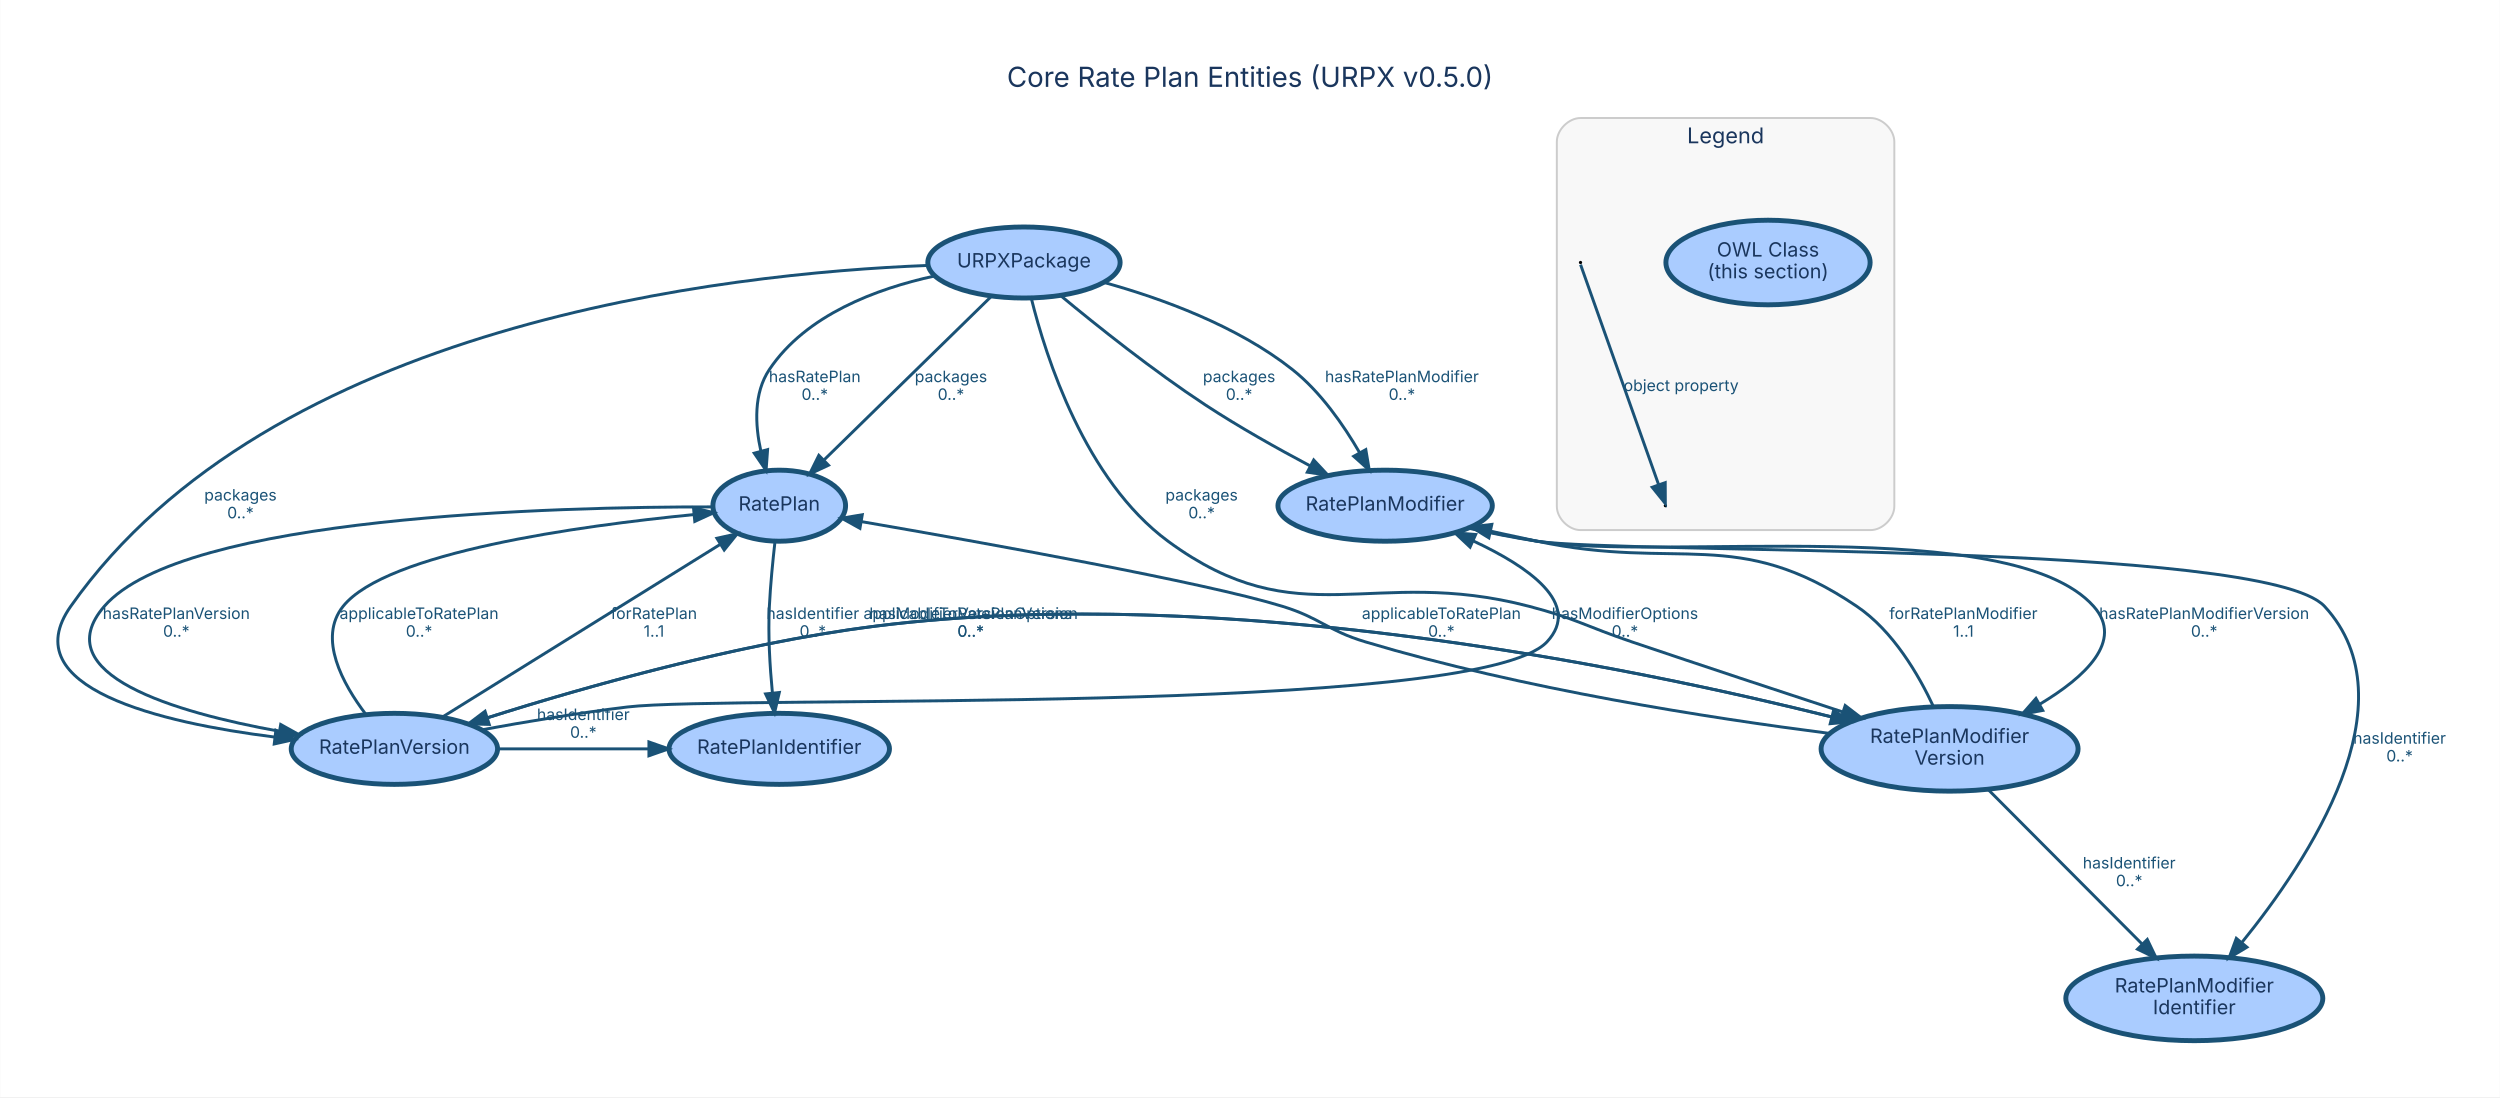
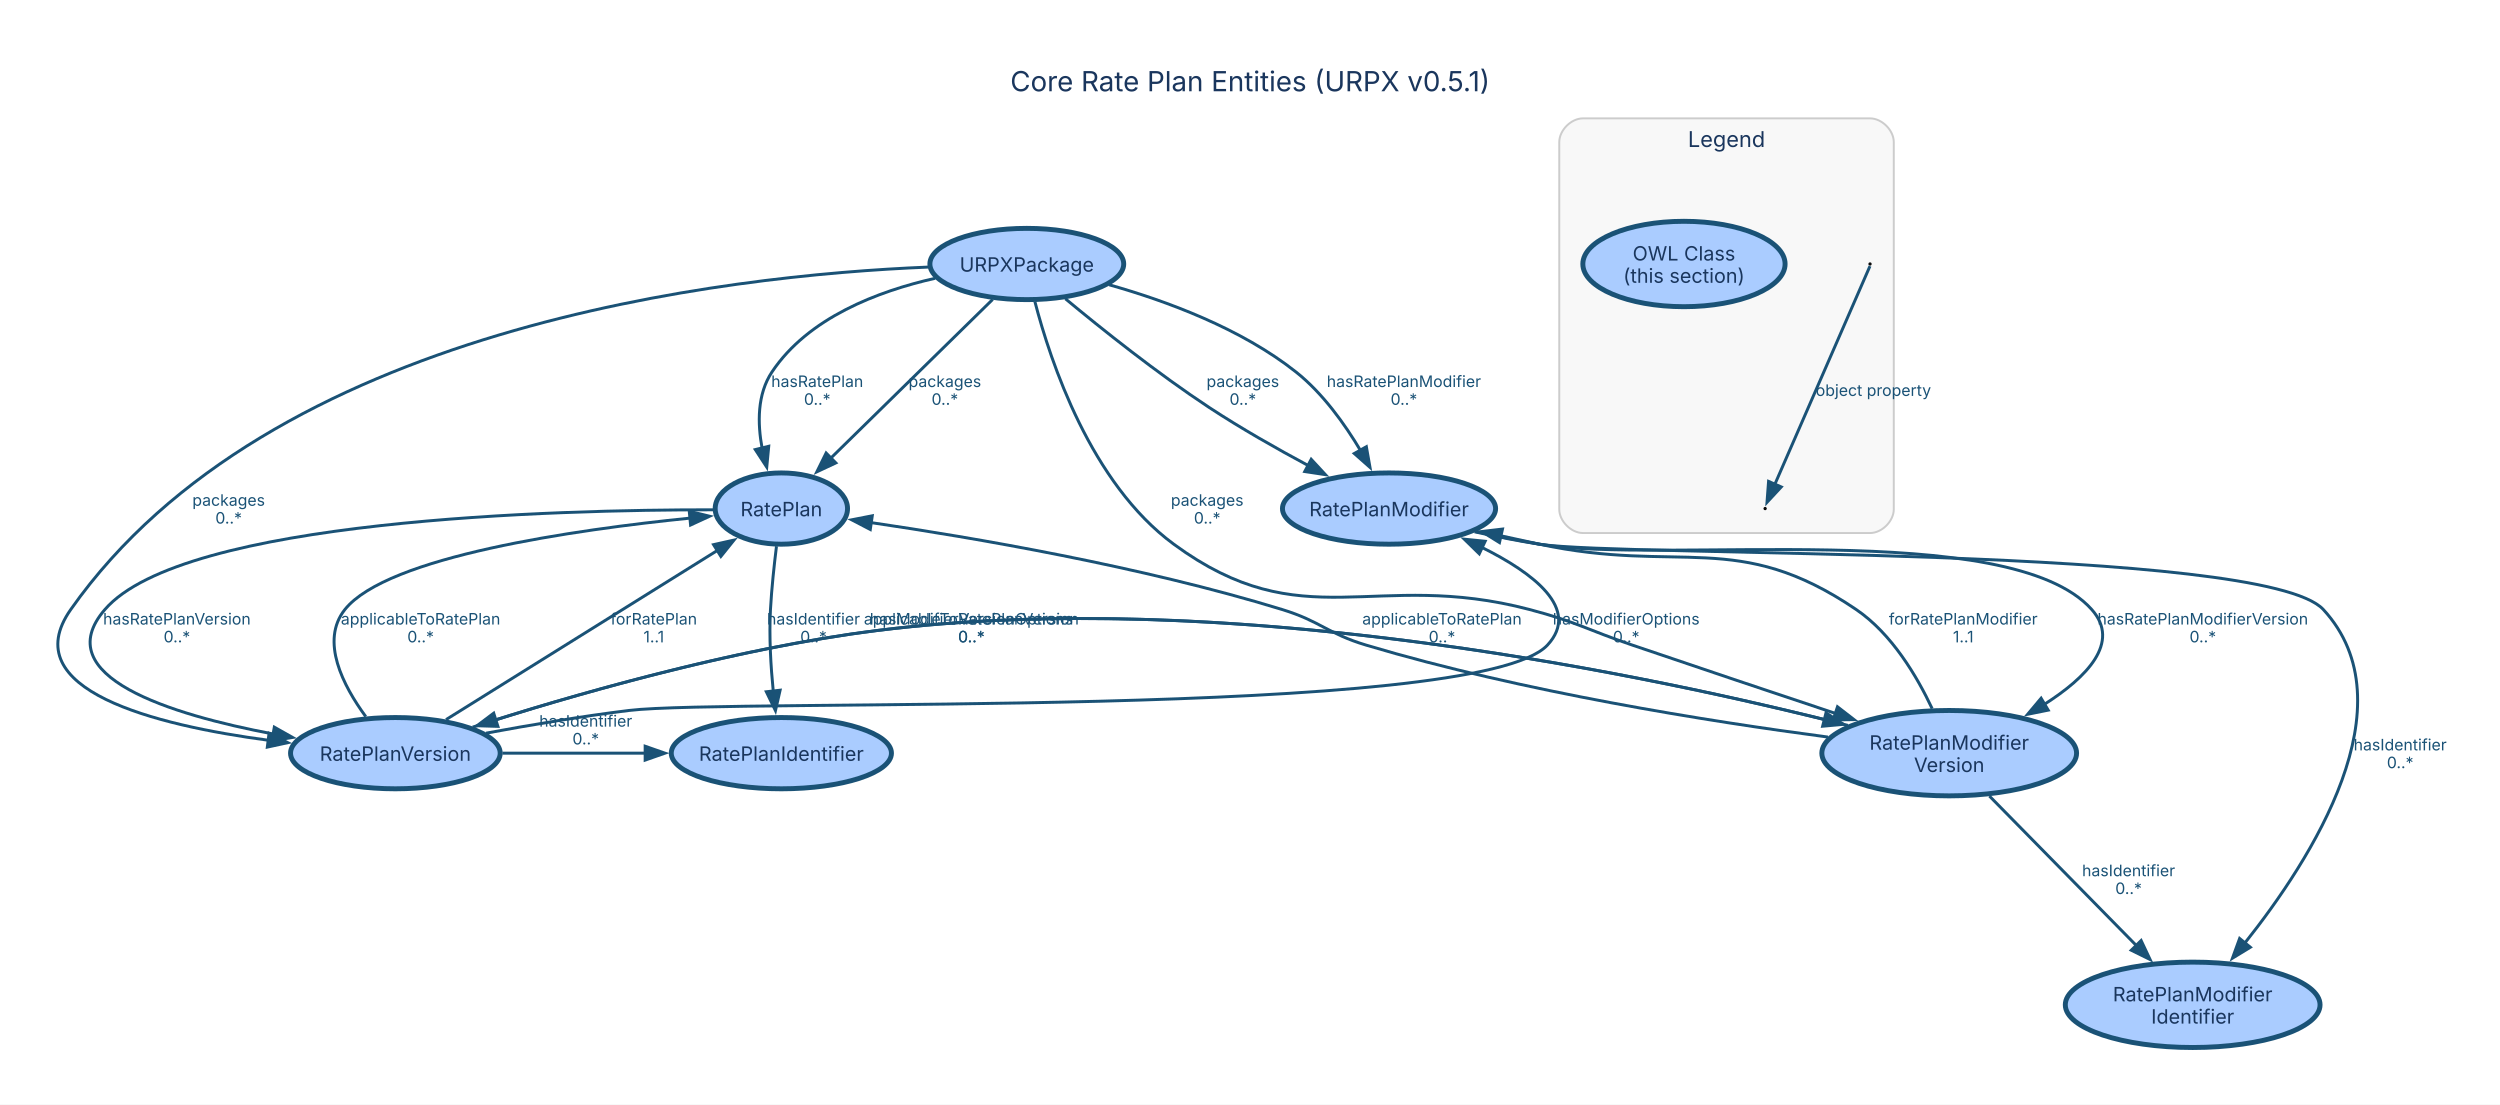
- <svg xmlns="http://www.w3.org/2000/svg" width="1267pt" height="556pt" viewBox="0.00 0.00 1266.54 555.88">
-   <g id="graph0" class="graph" transform="scale(1 1) rotate(0) translate(28.8 527.08)">
-     <polygon fill="white" stroke="transparent" points="-28.8,28.8 -28.8,-527.08 1237.74,-527.08 1237.74,28.8 -28.8,28.8" />
-     <text text-anchor="middle" x="604.47" y="-483.08" font-family="Inter, Helvetica, Arial, sans-serif" font-size="14.00" fill="#1a365d">Core Rate Plan Entities (URPX v0.5.0)</text>
+ <svg xmlns="http://www.w3.org/2000/svg" width="1263pt" height="558pt" viewBox="0.00 0.00 1263.00 558.00">
+   <g id="graph0" class="graph" transform="scale(1 1) rotate(0) translate(28.8 529.2)">
+     <polygon fill="white" stroke="none" points="-28.8,28.8 -28.8,-529.2 1234.32,-529.2 1234.32,28.8 -28.8,28.8" />
+     <text xml:space="preserve" text-anchor="middle" x="602.76" y="-483.1" font-family="Inter, Helvetica, Arial, sans-serif" font-size="14.00" fill="#1a365d">Core Rate Plan Entities (URPX v0.5.1)</text>
    <g id="clust4" class="cluster">
-       <path fill="#f8f8f8" stroke="#cccccc" d="M771.94,-258.49C771.94,-258.49 918.94,-258.49 918.94,-258.49 924.94,-258.49 930.94,-264.49 930.94,-270.49 930.94,-270.49 930.94,-455.28 930.94,-455.28 930.94,-461.28 924.94,-467.28 918.94,-467.28 918.94,-467.28 771.94,-467.28 771.94,-467.28 765.94,-467.28 759.94,-461.28 759.94,-455.28 759.94,-455.28 759.94,-270.49 759.94,-270.49 759.94,-264.49 765.94,-258.49 771.94,-258.49" />
-       <text text-anchor="middle" x="845.44" y="-454.48" font-family="Inter, Helvetica, Arial, sans-serif" font-size="11.00" fill="#1a365d">Legend</text>
+       <path fill="#f8f8f8" stroke="#cccccc" d="M770.94,-259.91C770.94,-259.91 915.94,-259.91 915.94,-259.91 921.94,-259.91 927.94,-265.91 927.94,-271.91 927.94,-271.91 927.94,-457.4 927.94,-457.4 927.94,-463.4 921.94,-469.4 915.94,-469.4 915.94,-469.4 770.94,-469.4 770.94,-469.4 764.94,-469.4 758.94,-463.4 758.94,-457.4 758.94,-457.4 758.94,-271.91 758.94,-271.91 758.94,-265.91 764.94,-259.91 770.94,-259.91" />
+       <text xml:space="preserve" text-anchor="middle" x="843.44" y="-454.95" font-family="Inter, Helvetica, Arial, sans-serif" font-size="11.00" fill="#1a365d">Legend</text>
    </g>
    <g id="node1" class="node">
-       <ellipse fill="#aaccff" stroke="#1a5276" stroke-width="2.5" cx="489.94" cy="-394.07" rx="48.72" ry="18" />
-       <text text-anchor="middle" x="489.94" y="-391.57" font-family="Inter, Helvetica, Arial, sans-serif" font-size="10.00" fill="#1a365d">URPXPackage</text>
+       <ellipse fill="#aaccff" stroke="#1a5276" stroke-width="2.5" cx="489.94" cy="-395.83" rx="48.96" ry="18" />
+       <text xml:space="preserve" text-anchor="middle" x="489.94" y="-391.96" font-family="Inter, Helvetica, Arial, sans-serif" font-size="10.00" fill="#1a365d">URPXPackage</text>
    </g>
    <g id="node2" class="node">
-       <ellipse fill="#aaccff" stroke="#1a5276" stroke-width="2.5" cx="365.94" cy="-270.85" rx="33.61" ry="18" />
-       <text text-anchor="middle" x="365.94" y="-268.35" font-family="Inter, Helvetica, Arial, sans-serif" font-size="10.00" fill="#1a365d">RatePlan</text>
+       <ellipse fill="#aaccff" stroke="#1a5276" stroke-width="2.5" cx="365.94" cy="-272.27" rx="33.43" ry="18" />
+       <text xml:space="preserve" text-anchor="middle" x="365.94" y="-268.39" font-family="Inter, Helvetica, Arial, sans-serif" font-size="10.00" fill="#1a365d">RatePlan</text>
    </g>
    <g id="edge1" class="edge">
-       <path fill="none" stroke="#1a5276" stroke-width="1.5" d="M444.51,-387.21C415.3,-380.83 379.46,-367.54 360.94,-339.85 352.91,-327.86 353.66,-311.87 356.65,-298.4" />
-       <polygon fill="#1a5276" stroke="#1a5276" stroke-width="1.5" points="360.04,-299.28 359.27,-288.71 353.28,-297.45 360.04,-299.28" />
-       <text text-anchor="middle" x="383.94" y="-333.45" font-family="Inter, Helvetica, Arial, sans-serif" font-size="8.00" fill="#1a5276">hasRatePlan</text>
-       <text text-anchor="middle" x="383.94" y="-324.45" font-family="Inter, Helvetica, Arial, sans-serif" font-size="8.00" fill="#1a5276">0..*</text>
+       <path fill="none" stroke="#1a5276" stroke-width="1.5" d="M443.64,-388.61C414.66,-382.06 379.46,-368.66 361.19,-341.27 353.73,-330.08 353.83,-315.42 356.25,-302.57" />
+       <polygon fill="#1a5276" stroke="#1a5276" stroke-width="1.5" points="359.56,-303.74 358.56,-293.2 352.77,-302.07 359.56,-303.74" />
+       <text xml:space="preserve" text-anchor="middle" x="384.07" y="-333.67" font-family="Inter, Helvetica, Arial, sans-serif" font-size="8.00" fill="#1a5276">hasRatePlan</text>
+       <text xml:space="preserve" text-anchor="middle" x="384.07" y="-324.67" font-family="Inter, Helvetica, Arial, sans-serif" font-size="8.00" fill="#1a5276">0..*</text>
    </g>
    <g id="edge3" class="edge">
-       <path fill="none" stroke="#1a5276" stroke-width="1.5" d="M473.47,-376.97C451.71,-355.7 413.28,-318.13 388.74,-294.14" />
-       <polygon fill="#1a5276" stroke="#1a5276" stroke-width="1.5" points="390.9,-291.36 381.3,-286.87 386,-296.36 390.9,-291.36" />
-       <text text-anchor="middle" x="452.94" y="-333.45" font-family="Inter, Helvetica, Arial, sans-serif" font-size="8.00" fill="#1a5276">packages</text>
-       <text text-anchor="middle" x="452.94" y="-324.45" font-family="Inter, Helvetica, Arial, sans-serif" font-size="8.00" fill="#1a5276">0..*</text>
+       <path fill="none" stroke="#1a5276" stroke-width="1.5" d="M472.7,-377.93C451.46,-357.1 415.2,-321.56 390.92,-297.75" />
+       <polygon fill="#1a5276" stroke="#1a5276" stroke-width="1.5" points="393.46,-295.34 383.87,-290.84 388.56,-300.34 393.46,-295.34" />
+       <text xml:space="preserve" text-anchor="middle" x="448.54" y="-333.67" font-family="Inter, Helvetica, Arial, sans-serif" font-size="8.00" fill="#1a5276">packages</text>
+       <text xml:space="preserve" text-anchor="middle" x="448.54" y="-324.67" font-family="Inter, Helvetica, Arial, sans-serif" font-size="8.00" fill="#1a5276">0..*</text>
    </g>
    <g id="node4" class="node">
-       <ellipse fill="#aaccff" stroke="#1a5276" stroke-width="2.5" cx="170.94" cy="-147.64" rx="52.28" ry="18" />
-       <text text-anchor="middle" x="170.94" y="-145.14" font-family="Inter, Helvetica, Arial, sans-serif" font-size="10.00" fill="#1a365d">RatePlanVersion</text>
+       <ellipse fill="#aaccff" stroke="#1a5276" stroke-width="2.5" cx="170.94" cy="-148.7" rx="52.96" ry="18" />
+       <text xml:space="preserve" text-anchor="middle" x="170.94" y="-144.83" font-family="Inter, Helvetica, Arial, sans-serif" font-size="10.00" fill="#1a365d">RatePlanVersion</text>
    </g>
    <g id="edge5" class="edge">
-       <path fill="none" stroke="#1a5276" stroke-width="1.5" d="M440.89,-392.57C339.51,-388.58 107.94,-363.37 6.94,-219.85 -22.18,-178.48 52.24,-160.93 110.17,-153.63" />
-       <polygon fill="#1a5276" stroke="#1a5276" stroke-width="1.5" points="110.88,-157.07 120.4,-152.42 110.06,-150.12 110.88,-157.07" />
-       <text text-anchor="middle" x="92.94" y="-273.45" font-family="Inter, Helvetica, Arial, sans-serif" font-size="8.00" fill="#1a5276">packages</text>
-       <text text-anchor="middle" x="92.94" y="-264.45" font-family="Inter, Helvetica, Arial, sans-serif" font-size="8.00" fill="#1a5276">0..*</text>
+       <path fill="none" stroke="#1a5276" stroke-width="1.5" d="M440.12,-394.27C338.33,-390.1 107.66,-364.49 6.94,-221.27 -21.63,-180.64 49.45,-162.85 106.86,-155.21" />
+       <polygon fill="#1a5276" stroke="#1a5276" stroke-width="1.5" points="107.11,-158.71 116.61,-154.01 106.25,-151.76 107.11,-158.71" />
+       <text xml:space="preserve" text-anchor="middle" x="86.71" y="-273.67" font-family="Inter, Helvetica, Arial, sans-serif" font-size="8.00" fill="#1a5276">packages</text>
+       <text xml:space="preserve" text-anchor="middle" x="86.71" y="-264.67" font-family="Inter, Helvetica, Arial, sans-serif" font-size="8.00" fill="#1a5276">0..*</text>
    </g>
    <g id="node5" class="node">
-       <ellipse fill="#aaccff" stroke="#1a5276" stroke-width="2.5" cx="672.94" cy="-270.85" rx="54.31" ry="18" />
-       <text text-anchor="middle" x="672.94" y="-268.35" font-family="Inter, Helvetica, Arial, sans-serif" font-size="10.00" fill="#1a365d">RatePlanModifier</text>
+       <ellipse fill="#aaccff" stroke="#1a5276" stroke-width="2.5" cx="672.94" cy="-272.27" rx="53.84" ry="18" />
+       <text xml:space="preserve" text-anchor="middle" x="672.94" y="-268.39" font-family="Inter, Helvetica, Arial, sans-serif" font-size="10.00" fill="#1a365d">RatePlanModifier</text>
    </g>
    <g id="edge2" class="edge">
-       <path fill="none" stroke="#1a5276" stroke-width="1.5" d="M530.64,-383.93C559.49,-375.93 597.9,-362.04 625.94,-339.85 640.25,-328.53 651.93,-311.68 660.08,-297.59" />
-       <polygon fill="#1a5276" stroke="#1a5276" stroke-width="1.5" points="663.15,-299.26 664.91,-288.81 657.02,-295.88 663.15,-299.26" />
-       <text text-anchor="middle" x="681.44" y="-333.45" font-family="Inter, Helvetica, Arial, sans-serif" font-size="8.00" fill="#1a5276">hasRatePlanModifier</text>
-       <text text-anchor="middle" x="681.44" y="-324.45" font-family="Inter, Helvetica, Arial, sans-serif" font-size="8.00" fill="#1a5276">0..*</text>
+       <path fill="none" stroke="#1a5276" stroke-width="1.5" d="M531.57,-385.32C560.32,-377.2 598.21,-363.27 625.94,-341.27 639.43,-330.57 650.59,-314.97 658.65,-301.41" />
+       <polygon fill="#1a5276" stroke="#1a5276" stroke-width="1.5" points="661.48,-303.52 663.32,-293.08 655.38,-300.09 661.48,-303.52" />
+       <text xml:space="preserve" text-anchor="middle" x="680.45" y="-333.67" font-family="Inter, Helvetica, Arial, sans-serif" font-size="8.00" fill="#1a5276">hasRatePlanModifier</text>
+       <text xml:space="preserve" text-anchor="middle" x="680.45" y="-324.67" font-family="Inter, Helvetica, Arial, sans-serif" font-size="8.00" fill="#1a5276">0..*</text>
    </g>
    <g id="edge4" class="edge">
-       <path fill="none" stroke="#1a5276" stroke-width="1.5" d="M508.68,-377.16C526.83,-362.09 555.42,-339.25 581.94,-321.85 598.85,-310.76 618.42,-299.78 635.07,-290.95" />
-       <polygon fill="#1a5276" stroke="#1a5276" stroke-width="1.5" points="636.75,-294.02 643.99,-286.28 633.5,-287.82 636.75,-294.02" />
-       <text text-anchor="middle" x="598.94" y="-333.45" font-family="Inter, Helvetica, Arial, sans-serif" font-size="8.00" fill="#1a5276">packages</text>
-       <text text-anchor="middle" x="598.94" y="-324.45" font-family="Inter, Helvetica, Arial, sans-serif" font-size="8.00" fill="#1a5276">0..*</text>
+       <path fill="none" stroke="#1a5276" stroke-width="1.5" d="M509.43,-378.27C527.66,-363.12 555.94,-340.53 582.19,-323.27 598.07,-312.83 616.29,-302.49 632.22,-293.95" />
+       <polygon fill="#1a5276" stroke="#1a5276" stroke-width="1.5" points="633.62,-297.17 640.82,-289.4 630.35,-290.98 633.62,-297.17" />
+       <text xml:space="preserve" text-anchor="middle" x="599.07" y="-333.67" font-family="Inter, Helvetica, Arial, sans-serif" font-size="8.00" fill="#1a5276">packages</text>
+       <text xml:space="preserve" text-anchor="middle" x="599.07" y="-324.67" font-family="Inter, Helvetica, Arial, sans-serif" font-size="8.00" fill="#1a5276">0..*</text>
    </g>
    <g id="node7" class="node">
-       <ellipse fill="#aaccff" stroke="#1a5276" stroke-width="2.5" cx="958.94" cy="-147.64" rx="65.11" ry="21.43" />
-       <text text-anchor="middle" x="958.94" y="-150.64" font-family="Inter, Helvetica, Arial, sans-serif" font-size="10.00" fill="#1a365d">RatePlanModifier</text>
-       <text text-anchor="middle" x="958.94" y="-139.64" font-family="Inter, Helvetica, Arial, sans-serif" font-size="10.00" fill="#1a365d">Version</text>
+       <ellipse fill="#aaccff" stroke="#1a5276" stroke-width="2.5" cx="955.94" cy="-148.7" rx="64.35" ry="21.57" />
+       <text xml:space="preserve" text-anchor="middle" x="955.94" y="-150.45" font-family="Inter, Helvetica, Arial, sans-serif" font-size="10.00" fill="#1a365d">RatePlanModifier</text>
+       <text xml:space="preserve" text-anchor="middle" x="955.94" y="-139.2" font-family="Inter, Helvetica, Arial, sans-serif" font-size="10.00" fill="#1a365d">Version</text>
    </g>
    <g id="edge6" class="edge">
-       <path fill="none" stroke="#1a5276" stroke-width="1.5" d="M493.62,-376.08C501.07,-346.03 520.95,-283.77 562.94,-252.85 629.49,-203.86 665.98,-240.77 745.94,-219.85 769.6,-213.66 774.77,-209.69 797.94,-201.85 833.42,-189.85 873.4,-176.63 904.64,-166.38" />
-       <polygon fill="#1a5276" stroke="#1a5276" stroke-width="1.5" points="906.05,-169.6 914.46,-163.15 903.87,-162.95 906.05,-169.6" />
-       <text text-anchor="middle" x="579.94" y="-273.45" font-family="Inter, Helvetica, Arial, sans-serif" font-size="8.00" fill="#1a5276">packages</text>
-       <text text-anchor="middle" x="579.94" y="-264.45" font-family="Inter, Helvetica, Arial, sans-serif" font-size="8.00" fill="#1a5276">0..*</text>
+       <path fill="none" stroke="#1a5276" stroke-width="1.5" d="M494.02,-376.85C501.93,-346.39 522.36,-284.97 564.19,-254.27 629.67,-206.2 665.39,-241.94 743.94,-221.27 767.59,-215.04 772.79,-211.15 795.94,-203.27 830,-191.67 868.2,-178.87 898.73,-168.7" />
+       <polygon fill="#1a5276" stroke="#1a5276" stroke-width="1.5" points="899.5,-172.13 907.88,-165.65 897.29,-165.49 899.5,-172.13" />
+       <text xml:space="preserve" text-anchor="middle" x="581.07" y="-273.67" font-family="Inter, Helvetica, Arial, sans-serif" font-size="8.00" fill="#1a5276">packages</text>
+       <text xml:space="preserve" text-anchor="middle" x="581.07" y="-264.67" font-family="Inter, Helvetica, Arial, sans-serif" font-size="8.00" fill="#1a5276">0..*</text>
    </g>
    <g id="node3" class="node">
-       <ellipse fill="#aaccff" stroke="#1a5276" stroke-width="2.5" cx="365.94" cy="-147.64" rx="55.85" ry="18" />
-       <text text-anchor="middle" x="365.94" y="-145.14" font-family="Inter, Helvetica, Arial, sans-serif" font-size="10.00" fill="#1a365d">RatePlanIdentifier</text>
+       <ellipse fill="#aaccff" stroke="#1a5276" stroke-width="2.5" cx="365.94" cy="-148.7" rx="55.62" ry="18" />
+       <text xml:space="preserve" text-anchor="middle" x="365.94" y="-144.83" font-family="Inter, Helvetica, Arial, sans-serif" font-size="10.00" fill="#1a365d">RatePlanIdentifier</text>
    </g>
    <g id="edge7" class="edge">
-       <path fill="none" stroke="#1a5276" stroke-width="1.5" d="M363.8,-252.76C362.7,-243.12 361.48,-230.83 360.94,-219.85 360.22,-205.44 361.19,-189.41 362.46,-176.22" />
-       <polygon fill="#1a5276" stroke="#1a5276" stroke-width="1.5" points="365.98,-176.21 363.56,-165.9 359.02,-175.47 365.98,-176.21" />
-       <text text-anchor="middle" x="382.94" y="-213.45" font-family="Inter, Helvetica, Arial, sans-serif" font-size="8.00" fill="#1a5276">hasIdentifier</text>
-       <text text-anchor="middle" x="382.94" y="-204.45" font-family="Inter, Helvetica, Arial, sans-serif" font-size="8.00" fill="#1a5276">0..*</text>
+       <path fill="none" stroke="#1a5276" stroke-width="1.5" d="M363.48,-253.25C362.3,-243.76 361.03,-231.91 360.44,-221.27 359.7,-207.64 360.59,-192.58 361.87,-179.8" />
+       <polygon fill="#1a5276" stroke="#1a5276" stroke-width="1.5" points="365.31,-180.51 362.96,-170.18 358.35,-179.72 365.31,-180.51" />
+       <text xml:space="preserve" text-anchor="middle" x="382.19" y="-213.67" font-family="Inter, Helvetica, Arial, sans-serif" font-size="8.00" fill="#1a5276">hasIdentifier</text>
+       <text xml:space="preserve" text-anchor="middle" x="382.19" y="-204.67" font-family="Inter, Helvetica, Arial, sans-serif" font-size="8.00" fill="#1a5276">0..*</text>
    </g>
    <g id="edge8" class="edge">
-       <path fill="none" stroke="#1a5276" stroke-width="1.5" d="M332.29,-270.24C254.06,-270.34 63.62,-265.76 23.94,-219.85 -5.85,-185.39 59.63,-166.14 112.55,-156.57" />
-       <polygon fill="#1a5276" stroke="#1a5276" stroke-width="1.5" points="113.33,-159.99 122.59,-154.85 112.14,-153.09 113.33,-159.99" />
-       <text text-anchor="middle" x="60.44" y="-213.45" font-family="Inter, Helvetica, Arial, sans-serif" font-size="8.00" fill="#1a5276">hasRatePlanVersion</text>
-       <text text-anchor="middle" x="60.44" y="-204.45" font-family="Inter, Helvetica, Arial, sans-serif" font-size="8.00" fill="#1a5276">0..*</text>
+       <path fill="none" stroke="#1a5276" stroke-width="1.5" d="M331.44,-271.65C252.74,-271.7 63.7,-266.97 24.19,-221.27 -4.96,-187.54 57.08,-168.25 109.27,-158.38" />
+       <polygon fill="#1a5276" stroke="#1a5276" stroke-width="1.5" points="109.78,-161.84 119.01,-156.64 108.55,-154.95 109.78,-161.84" />
+       <text xml:space="preserve" text-anchor="middle" x="60.57" y="-213.67" font-family="Inter, Helvetica, Arial, sans-serif" font-size="8.00" fill="#1a5276">hasRatePlanVersion</text>
+       <text xml:space="preserve" text-anchor="middle" x="60.57" y="-204.67" font-family="Inter, Helvetica, Arial, sans-serif" font-size="8.00" fill="#1a5276">0..*</text>
    </g>
    <g id="edge9" class="edge">
-       <path fill="none" stroke="#1a5276" stroke-width="1.5" d="M156.49,-165.11C144.74,-180.58 132.04,-203.71 144.94,-219.85 166.77,-247.18 264.9,-260.67 322.8,-266.36" />
-       <polygon fill="#1a5276" stroke="#1a5276" stroke-width="1.5" points="322.49,-269.84 332.77,-267.3 323.15,-262.87 322.49,-269.84" />
-       <text text-anchor="middle" x="183.44" y="-213.45" font-family="Inter, Helvetica, Arial, sans-serif" font-size="8.00" fill="#1a5276">applicableToRatePlan</text>
-       <text text-anchor="middle" x="183.44" y="-204.45" font-family="Inter, Helvetica, Arial, sans-serif" font-size="8.00" fill="#1a5276">0..*</text>
+       <path fill="none" stroke="#1a5276" stroke-width="1.5" d="M155.99,-167.17C144.57,-182.72 132.77,-205.4 145.44,-221.27 166.84,-248.06 261.7,-261.57 319.81,-267.45" />
+       <polygon fill="#1a5276" stroke="#1a5276" stroke-width="1.5" points="319.41,-270.92 329.7,-268.4 320.08,-263.96 319.41,-270.92" />
+       <text xml:space="preserve" text-anchor="middle" x="183.69" y="-213.67" font-family="Inter, Helvetica, Arial, sans-serif" font-size="8.00" fill="#1a5276">applicableToRatePlan</text>
+       <text xml:space="preserve" text-anchor="middle" x="183.69" y="-204.67" font-family="Inter, Helvetica, Arial, sans-serif" font-size="8.00" fill="#1a5276">0..*</text>
    </g>
    <g id="edge10" class="edge">
-       <path fill="none" stroke="#1a5276" stroke-width="1.5" d="M195.19,-163.72C230.84,-185.87 297.32,-227.2 335.97,-251.22" />
-       <polygon fill="#1a5276" stroke="#1a5276" stroke-width="1.5" points="334.36,-254.34 344.7,-256.65 338.05,-248.4 334.36,-254.34" />
-       <text text-anchor="middle" x="302.44" y="-213.45" font-family="Inter, Helvetica, Arial, sans-serif" font-size="8.00" fill="#1a5276">forRatePlan</text>
-       <text text-anchor="middle" x="302.44" y="-204.45" font-family="Inter, Helvetica, Arial, sans-serif" font-size="8.00" fill="#1a5276">1..1</text>
+       <path fill="none" stroke="#1a5276" stroke-width="1.5" d="M196.55,-165.66C231.83,-187.66 295.4,-227.29 333.82,-251.24" />
+       <polygon fill="#1a5276" stroke="#1a5276" stroke-width="1.5" points="331.69,-254.04 342.03,-256.36 335.39,-248.1 331.69,-254.04" />
+       <text xml:space="preserve" text-anchor="middle" x="301.49" y="-213.67" font-family="Inter, Helvetica, Arial, sans-serif" font-size="8.00" fill="#1a5276">forRatePlan</text>
+       <text xml:space="preserve" text-anchor="middle" x="301.49" y="-204.67" font-family="Inter, Helvetica, Arial, sans-serif" font-size="8.00" fill="#1a5276">1..1</text>
    </g>
    <g id="edge11" class="edge">
-       <path fill="none" stroke="#1a5276" stroke-width="1.5" d="M223.45,-147.64C246.95,-147.64 274.91,-147.64 299.81,-147.64" />
-       <polygon fill="#1a5276" stroke="#1a5276" stroke-width="1.5" points="299.91,-151.14 309.91,-147.64 299.91,-144.14 299.91,-151.14" />
-       <text text-anchor="middle" x="266.67" y="-162.24" font-family="Inter, Helvetica, Arial, sans-serif" font-size="8.00" fill="#1a5276">hasIdentifier</text>
-       <text text-anchor="middle" x="266.67" y="-153.24" font-family="Inter, Helvetica, Arial, sans-serif" font-size="8.00" fill="#1a5276">0..*</text>
+       <path fill="none" stroke="#1a5276" stroke-width="1.5" d="M225,-148.7C247.37,-148.7 273.56,-148.7 297.26,-148.7" />
+       <polygon fill="#1a5276" stroke="#1a5276" stroke-width="1.5" points="297.13,-152.2 307.13,-148.7 297.13,-145.2 297.13,-152.2" />
+       <text xml:space="preserve" text-anchor="middle" x="267.11" y="-162.1" font-family="Inter, Helvetica, Arial, sans-serif" font-size="8.00" fill="#1a5276">hasIdentifier</text>
+       <text xml:space="preserve" text-anchor="middle" x="267.11" y="-153.1" font-family="Inter, Helvetica, Arial, sans-serif" font-size="8.00" fill="#1a5276">0..*</text>
    </g>
    <g id="edge12" class="edge">
-       <path fill="none" stroke="#1a5276" stroke-width="1.5" d="M215.33,-157.31C237.39,-161.35 264.49,-165.9 288.94,-168.85 340.47,-175.08 719.55,-163.87 754.94,-201.85 772.89,-221.12 745.5,-239.99 717.65,-252.95" />
-       <polygon fill="#1a5276" stroke="#1a5276" stroke-width="1.5" points="715.98,-249.86 708.26,-257.11 718.82,-256.26 715.98,-249.86" />
-       <text text-anchor="middle" x="794.44" y="-213.45" font-family="Inter, Helvetica, Arial, sans-serif" font-size="8.00" fill="#1a5276">hasModifierOptions</text>
-       <text text-anchor="middle" x="794.44" y="-204.45" font-family="Inter, Helvetica, Arial, sans-serif" font-size="8.00" fill="#1a5276">0..*</text>
+       <path fill="none" stroke="#1a5276" stroke-width="1.5" d="M216.73,-158.8C238.53,-162.84 265,-167.34 288.94,-170.27 340.25,-176.55 717.72,-165.45 752.94,-203.27 769.98,-221.56 745.82,-239.76 719.7,-252.72" />
+       <polygon fill="#1a5276" stroke="#1a5276" stroke-width="1.5" points="718.53,-249.41 710.96,-256.81 721.5,-255.75 718.53,-249.41" />
+       <text xml:space="preserve" text-anchor="middle" x="792.75" y="-213.67" font-family="Inter, Helvetica, Arial, sans-serif" font-size="8.00" fill="#1a5276">hasModifierOptions</text>
+       <text xml:space="preserve" text-anchor="middle" x="792.75" y="-204.67" font-family="Inter, Helvetica, Arial, sans-serif" font-size="8.00" fill="#1a5276">0..*</text>
    </g>
    <g id="edge13" class="edge">
-       <path fill="none" stroke="#1a5276" stroke-width="1.5" d="M208.41,-160.31C255.83,-175.63 340.33,-200.49 414.94,-209.85 590.7,-231.91 798.83,-188.89 899.08,-163.85" />
-       <polygon fill="#1a5276" stroke="#1a5276" stroke-width="1.5" points="900.18,-167.18 909.02,-161.33 898.46,-160.39 900.18,-167.18" />
-       <text text-anchor="middle" x="462.94" y="-213.45" font-family="Inter, Helvetica, Arial, sans-serif" font-size="8.00" fill="#1a5276">hasModifierVersionOptions</text>
-       <text text-anchor="middle" x="462.94" y="-204.45" font-family="Inter, Helvetica, Arial, sans-serif" font-size="8.00" fill="#1a5276">0..*</text>
+       <path fill="none" stroke="#1a5276" stroke-width="1.5" d="M209.99,-161.86C257.58,-177.15 340.77,-201.46 414.32,-210.67 587.36,-232.36 791.9,-190.72 892.95,-165.68" />
+       <polygon fill="#1a5276" stroke="#1a5276" stroke-width="1.5" points="893.7,-169.1 902.54,-163.27 891.99,-162.31 893.7,-169.1" />
+       <text xml:space="preserve" text-anchor="middle" x="461.94" y="-213.67" font-family="Inter, Helvetica, Arial, sans-serif" font-size="8.00" fill="#1a5276">hasModifierVersionOptions</text>
+       <text xml:space="preserve" text-anchor="middle" x="461.94" y="-204.67" font-family="Inter, Helvetica, Arial, sans-serif" font-size="8.00" fill="#1a5276">0..*</text>
    </g>
    <g id="node6" class="node">
-       <ellipse fill="#aaccff" stroke="#1a5276" stroke-width="2.5" cx="1082.94" cy="-21.21" rx="65.11" ry="21.43" />
-       <text text-anchor="middle" x="1082.94" y="-24.21" font-family="Inter, Helvetica, Arial, sans-serif" font-size="10.00" fill="#1a365d">RatePlanModifier</text>
-       <text text-anchor="middle" x="1082.94" y="-13.21" font-family="Inter, Helvetica, Arial, sans-serif" font-size="10.00" fill="#1a365d">Identifier</text>
+       <ellipse fill="#aaccff" stroke="#1a5276" stroke-width="2.5" cx="1078.94" cy="-21.57" rx="64.35" ry="21.57" />
+       <text xml:space="preserve" text-anchor="middle" x="1078.94" y="-23.32" font-family="Inter, Helvetica, Arial, sans-serif" font-size="10.00" fill="#1a365d">RatePlanModifier</text>
+       <text xml:space="preserve" text-anchor="middle" x="1078.94" y="-12.07" font-family="Inter, Helvetica, Arial, sans-serif" font-size="10.00" fill="#1a365d">Identifier</text>
    </g>
    <g id="edge14" class="edge">
-       <path fill="none" stroke="#1a5276" stroke-width="1.5" d="M715.11,-259.47C726.37,-256.99 738.57,-254.57 749.94,-252.85 793.92,-246.21 1118.81,-252.58 1148.94,-219.85 1193.73,-171.2 1140.89,-91.25 1107.02,-49.51" />
-       <polygon fill="#1a5276" stroke="#1a5276" stroke-width="1.5" points="1109.61,-47.15 1100.53,-41.69 1104.22,-51.62 1109.61,-47.15" />
-       <text text-anchor="middle" x="1186.94" y="-150.24" font-family="Inter, Helvetica, Arial, sans-serif" font-size="8.00" fill="#1a5276">hasIdentifier</text>
-       <text text-anchor="middle" x="1186.94" y="-141.24" font-family="Inter, Helvetica, Arial, sans-serif" font-size="8.00" fill="#1a5276">0..*</text>
+       <path fill="none" stroke="#1a5276" stroke-width="1.5" d="M716.15,-260.53C726.82,-258.17 738.25,-255.9 748.94,-254.27 792.59,-247.6 1115.05,-253.76 1144.94,-221.27 1189.01,-173.37 1139.15,-95.27 1105.19,-52.65" />
+       <polygon fill="#1a5276" stroke="#1a5276" stroke-width="1.5" points="1108.08,-50.65 1099.03,-45.12 1102.66,-55.08 1108.08,-50.65" />
+       <text xml:space="preserve" text-anchor="middle" x="1183.77" y="-150.1" font-family="Inter, Helvetica, Arial, sans-serif" font-size="8.00" fill="#1a5276">hasIdentifier</text>
+       <text xml:space="preserve" text-anchor="middle" x="1183.77" y="-141.1" font-family="Inter, Helvetica, Arial, sans-serif" font-size="8.00" fill="#1a5276">0..*</text>
    </g>
    <g id="edge15" class="edge">
-       <path fill="none" stroke="#1a5276" stroke-width="1.5" d="M715.55,-259.64C726.7,-257.19 738.73,-254.74 749.94,-252.85 812.15,-242.37 990,-266.99 1031.94,-219.85 1047.49,-202.38 1027.54,-183.97 1004.6,-170.25" />
-       <polygon fill="#1a5276" stroke="#1a5276" stroke-width="1.5" points="1006.15,-167.11 995.73,-165.23 1002.71,-173.2 1006.15,-167.11" />
-       <text text-anchor="middle" x="1087.94" y="-213.45" font-family="Inter, Helvetica, Arial, sans-serif" font-size="8.00" fill="#1a5276">hasRatePlanModifierVersion</text>
-       <text text-anchor="middle" x="1087.94" y="-204.45" font-family="Inter, Helvetica, Arial, sans-serif" font-size="8.00" fill="#1a5276">0..*</text>
+       <path fill="none" stroke="#1a5276" stroke-width="1.5" d="M716.6,-260.7C727.15,-258.37 738.41,-256.06 748.94,-254.27 810.49,-243.77 986.47,-267.93 1027.94,-221.27 1042.75,-204.61 1025.35,-186.94 1003.96,-173.33" />
+       <polygon fill="#1a5276" stroke="#1a5276" stroke-width="1.5" points="1005.95,-170.44 995.56,-168.35 1002.37,-176.46 1005.95,-170.44" />
+       <text xml:space="preserve" text-anchor="middle" x="1084.06" y="-213.67" font-family="Inter, Helvetica, Arial, sans-serif" font-size="8.00" fill="#1a5276">hasRatePlanModifierVersion</text>
+       <text xml:space="preserve" text-anchor="middle" x="1084.06" y="-204.67" font-family="Inter, Helvetica, Arial, sans-serif" font-size="8.00" fill="#1a5276">0..*</text>
    </g>
    <g id="edge16" class="edge">
-       <path fill="none" stroke="#1a5276" stroke-width="1.5" d="M898.19,-155.46C837.68,-163.21 742.58,-177.97 662.94,-201.85 643.48,-207.69 640.34,-213.87 620.94,-219.85 581.71,-231.95 469.41,-252.12 407.73,-262.76" />
-       <polygon fill="#1a5276" stroke="#1a5276" stroke-width="1.5" points="406.83,-259.37 397.56,-264.51 408.01,-266.27 406.83,-259.37" />
-       <text text-anchor="middle" x="701.44" y="-213.45" font-family="Inter, Helvetica, Arial, sans-serif" font-size="8.00" fill="#1a5276">applicableToRatePlan</text>
-       <text text-anchor="middle" x="701.44" y="-204.45" font-family="Inter, Helvetica, Arial, sans-serif" font-size="8.00" fill="#1a5276">0..*</text>
+       <path fill="none" stroke="#1a5276" stroke-width="1.5" d="M894.67,-156.83C834.45,-164.78 740.37,-179.69 661.44,-203.27 641.79,-209.14 638.55,-215.25 618.94,-221.27 547.77,-243.12 462.31,-257.68 411.15,-265.2" />
+       <polygon fill="#1a5276" stroke="#1a5276" stroke-width="1.5" points="410.87,-261.7 401.47,-266.59 411.87,-268.63 410.87,-261.7" />
+       <text xml:space="preserve" text-anchor="middle" x="699.69" y="-213.67" font-family="Inter, Helvetica, Arial, sans-serif" font-size="8.00" fill="#1a5276">applicableToRatePlan</text>
+       <text xml:space="preserve" text-anchor="middle" x="699.69" y="-204.67" font-family="Inter, Helvetica, Arial, sans-serif" font-size="8.00" fill="#1a5276">0..*</text>
    </g>
    <g id="edge17" class="edge">
-       <path fill="none" stroke="#1a5276" stroke-width="1.5" d="M909.02,-161.33C813.17,-185.86 596.74,-232.67 414.94,-209.85 345.14,-201.09 266.68,-178.77 218.03,-163.39" />
-       <polygon fill="#1a5276" stroke="#1a5276" stroke-width="1.5" points="219,-160.02 208.41,-160.31 216.87,-166.69 219,-160.02" />
-       <text text-anchor="middle" x="462.94" y="-213.45" font-family="Inter, Helvetica, Arial, sans-serif" font-size="8.00" fill="#1a5276">applicableToRatePlanVersion</text>
-       <text text-anchor="middle" x="462.94" y="-204.45" font-family="Inter, Helvetica, Arial, sans-serif" font-size="8.00" fill="#1a5276">0..*</text>
+       <path fill="none" stroke="#1a5276" stroke-width="1.5" d="M904.75,-162.72C808.58,-187.23 594.39,-233.24 414.32,-210.67 346.37,-202.16 270.2,-180.77 221.46,-165.5" />
+       <polygon fill="#1a5276" stroke="#1a5276" stroke-width="1.5" points="222.74,-162.24 212.15,-162.55 220.62,-168.91 222.74,-162.24" />
+       <text xml:space="preserve" text-anchor="middle" x="461.94" y="-213.67" font-family="Inter, Helvetica, Arial, sans-serif" font-size="8.00" fill="#1a5276">applicableToRatePlanVersion</text>
+       <text xml:space="preserve" text-anchor="middle" x="461.94" y="-204.67" font-family="Inter, Helvetica, Arial, sans-serif" font-size="8.00" fill="#1a5276">0..*</text>
    </g>
    <g id="edge18" class="edge">
-       <path fill="none" stroke="#1a5276" stroke-width="1.5" d="M950.91,-168.76C943.32,-185.1 930.35,-207.41 911.94,-219.85 851.05,-260.99 821.82,-237.6 749.94,-252.85 742.31,-254.47 734.27,-256.21 726.37,-257.94" />
-       <polygon fill="#1a5276" stroke="#1a5276" stroke-width="1.5" points="725.5,-254.55 716.48,-260.11 727,-261.38 725.5,-254.55" />
-       <text text-anchor="middle" x="965.94" y="-213.45" font-family="Inter, Helvetica, Arial, sans-serif" font-size="8.00" fill="#1a5276">forRatePlanModifier</text>
-       <text text-anchor="middle" x="965.94" y="-204.45" font-family="Inter, Helvetica, Arial, sans-serif" font-size="8.00" fill="#1a5276">1..1</text>
+       <path fill="none" stroke="#1a5276" stroke-width="1.5" d="M947.31,-171.23C939.66,-187.51 926.9,-209.07 908.94,-221.27 848.88,-262.06 819.93,-239.01 748.94,-254.27 742.58,-255.63 735.93,-257.09 729.31,-258.55" />
+       <polygon fill="#1a5276" stroke="#1a5276" stroke-width="1.5" points="728.74,-255.09 719.74,-260.67 730.26,-261.92 728.74,-255.09" />
+       <text xml:space="preserve" text-anchor="middle" x="963.03" y="-213.67" font-family="Inter, Helvetica, Arial, sans-serif" font-size="8.00" fill="#1a5276">forRatePlanModifier</text>
+       <text xml:space="preserve" text-anchor="middle" x="963.03" y="-204.67" font-family="Inter, Helvetica, Arial, sans-serif" font-size="8.00" fill="#1a5276">1..1</text>
    </g>
    <g id="edge19" class="edge">
-       <path fill="none" stroke="#1a5276" stroke-width="1.5" d="M978.31,-127.2C999.33,-106.11 1033.02,-72.3 1056.47,-48.77" />
-       <polygon fill="#1a5276" stroke="#1a5276" stroke-width="1.5" points="1059.12,-51.07 1063.7,-41.52 1054.16,-46.13 1059.12,-51.07" />
-       <text text-anchor="middle" x="1049.94" y="-87.03" font-family="Inter, Helvetica, Arial, sans-serif" font-size="8.00" fill="#1a5276">hasIdentifier</text>
-       <text text-anchor="middle" x="1049.94" y="-78.03" font-family="Inter, Helvetica, Arial, sans-serif" font-size="8.00" fill="#1a5276">0..*</text>
+       <path fill="none" stroke="#1a5276" stroke-width="1.5" d="M976.25,-127.04C996.49,-106.45 1027.75,-74.65 1050.46,-51.54" />
+       <polygon fill="#1a5276" stroke="#1a5276" stroke-width="1.5" points="1052.9,-54.05 1057.42,-44.46 1047.91,-49.14 1052.9,-54.05" />
+       <text xml:space="preserve" text-anchor="middle" x="1046.56" y="-86.53" font-family="Inter, Helvetica, Arial, sans-serif" font-size="8.00" fill="#1a5276">hasIdentifier</text>
+       <text xml:space="preserve" text-anchor="middle" x="1046.56" y="-77.53" font-family="Inter, Helvetica, Arial, sans-serif" font-size="8.00" fill="#1a5276">0..*</text>
    </g>
    <g id="node8" class="node">
-       <ellipse fill="#aaccff" stroke="#1a5276" stroke-width="2.5" cx="866.94" cy="-394.07" rx="51.74" ry="21.43" />
-       <text text-anchor="middle" x="866.94" y="-397.07" font-family="Inter, Helvetica, Arial, sans-serif" font-size="10.00" fill="#1a365d">OWL Class</text>
-       <text text-anchor="middle" x="866.94" y="-386.07" font-family="Inter, Helvetica, Arial, sans-serif" font-size="10.00" fill="#1a365d">(this section)</text>
+       <ellipse fill="#aaccff" stroke="#1a5276" stroke-width="2.5" cx="821.94" cy="-395.83" rx="51.09" ry="21.57" />
+       <text xml:space="preserve" text-anchor="middle" x="821.94" y="-397.58" font-family="Inter, Helvetica, Arial, sans-serif" font-size="10.00" fill="#1a365d">OWL Class</text>
+       <text xml:space="preserve" text-anchor="middle" x="821.94" y="-386.33" font-family="Inter, Helvetica, Arial, sans-serif" font-size="10.00" fill="#1a365d">(this section)</text>
    </g>
    <g id="node9" class="node">
-       <ellipse fill="black" stroke="black" cx="771.94" cy="-394.07" rx="0.36" ry="0.36" />
+       <ellipse fill="black" stroke="black" cx="915.94" cy="-395.83" rx="0.36" ry="0.36" />
    </g>
    <g id="node10" class="node">
-       <ellipse fill="black" stroke="black" cx="814.94" cy="-270.85" rx="0.36" ry="0.36" />
+       <ellipse fill="black" stroke="black" cx="862.94" cy="-272.27" rx="0.36" ry="0.36" />
    </g>
    <g id="edge20" class="edge">
-       <path fill="none" stroke="#1a5276" stroke-width="1.5" d="M771.97,-392.98C773.04,-389.96 801.44,-309.89 811.47,-281.62" />
-       <polygon fill="#1a5276" stroke="#1a5276" stroke-width="1.5" points="814.86,-282.53 814.91,-271.94 808.27,-280.19 814.86,-282.53" />
-       <text text-anchor="middle" x="822.94" y="-328.95" font-family="Inter, Helvetica, Arial, sans-serif" font-size="8.00" fill="#1a5276">object property</text>
+       <path fill="none" stroke="#1a5276" stroke-width="1.5" d="M915.9,-394.75C914.6,-391.76 880.55,-313.65 867.75,-284.29" />
+       <polygon fill="#1a5276" stroke="#1a5276" stroke-width="1.5" points="871.09,-283.2 863.89,-275.43 864.68,-286 871.09,-283.2" />
+       <text xml:space="preserve" text-anchor="middle" x="917.66" y="-329.17" font-family="Inter, Helvetica, Arial, sans-serif" font-size="8.00" fill="#1a5276">object property</text>
    </g>
  </g>
</svg>
